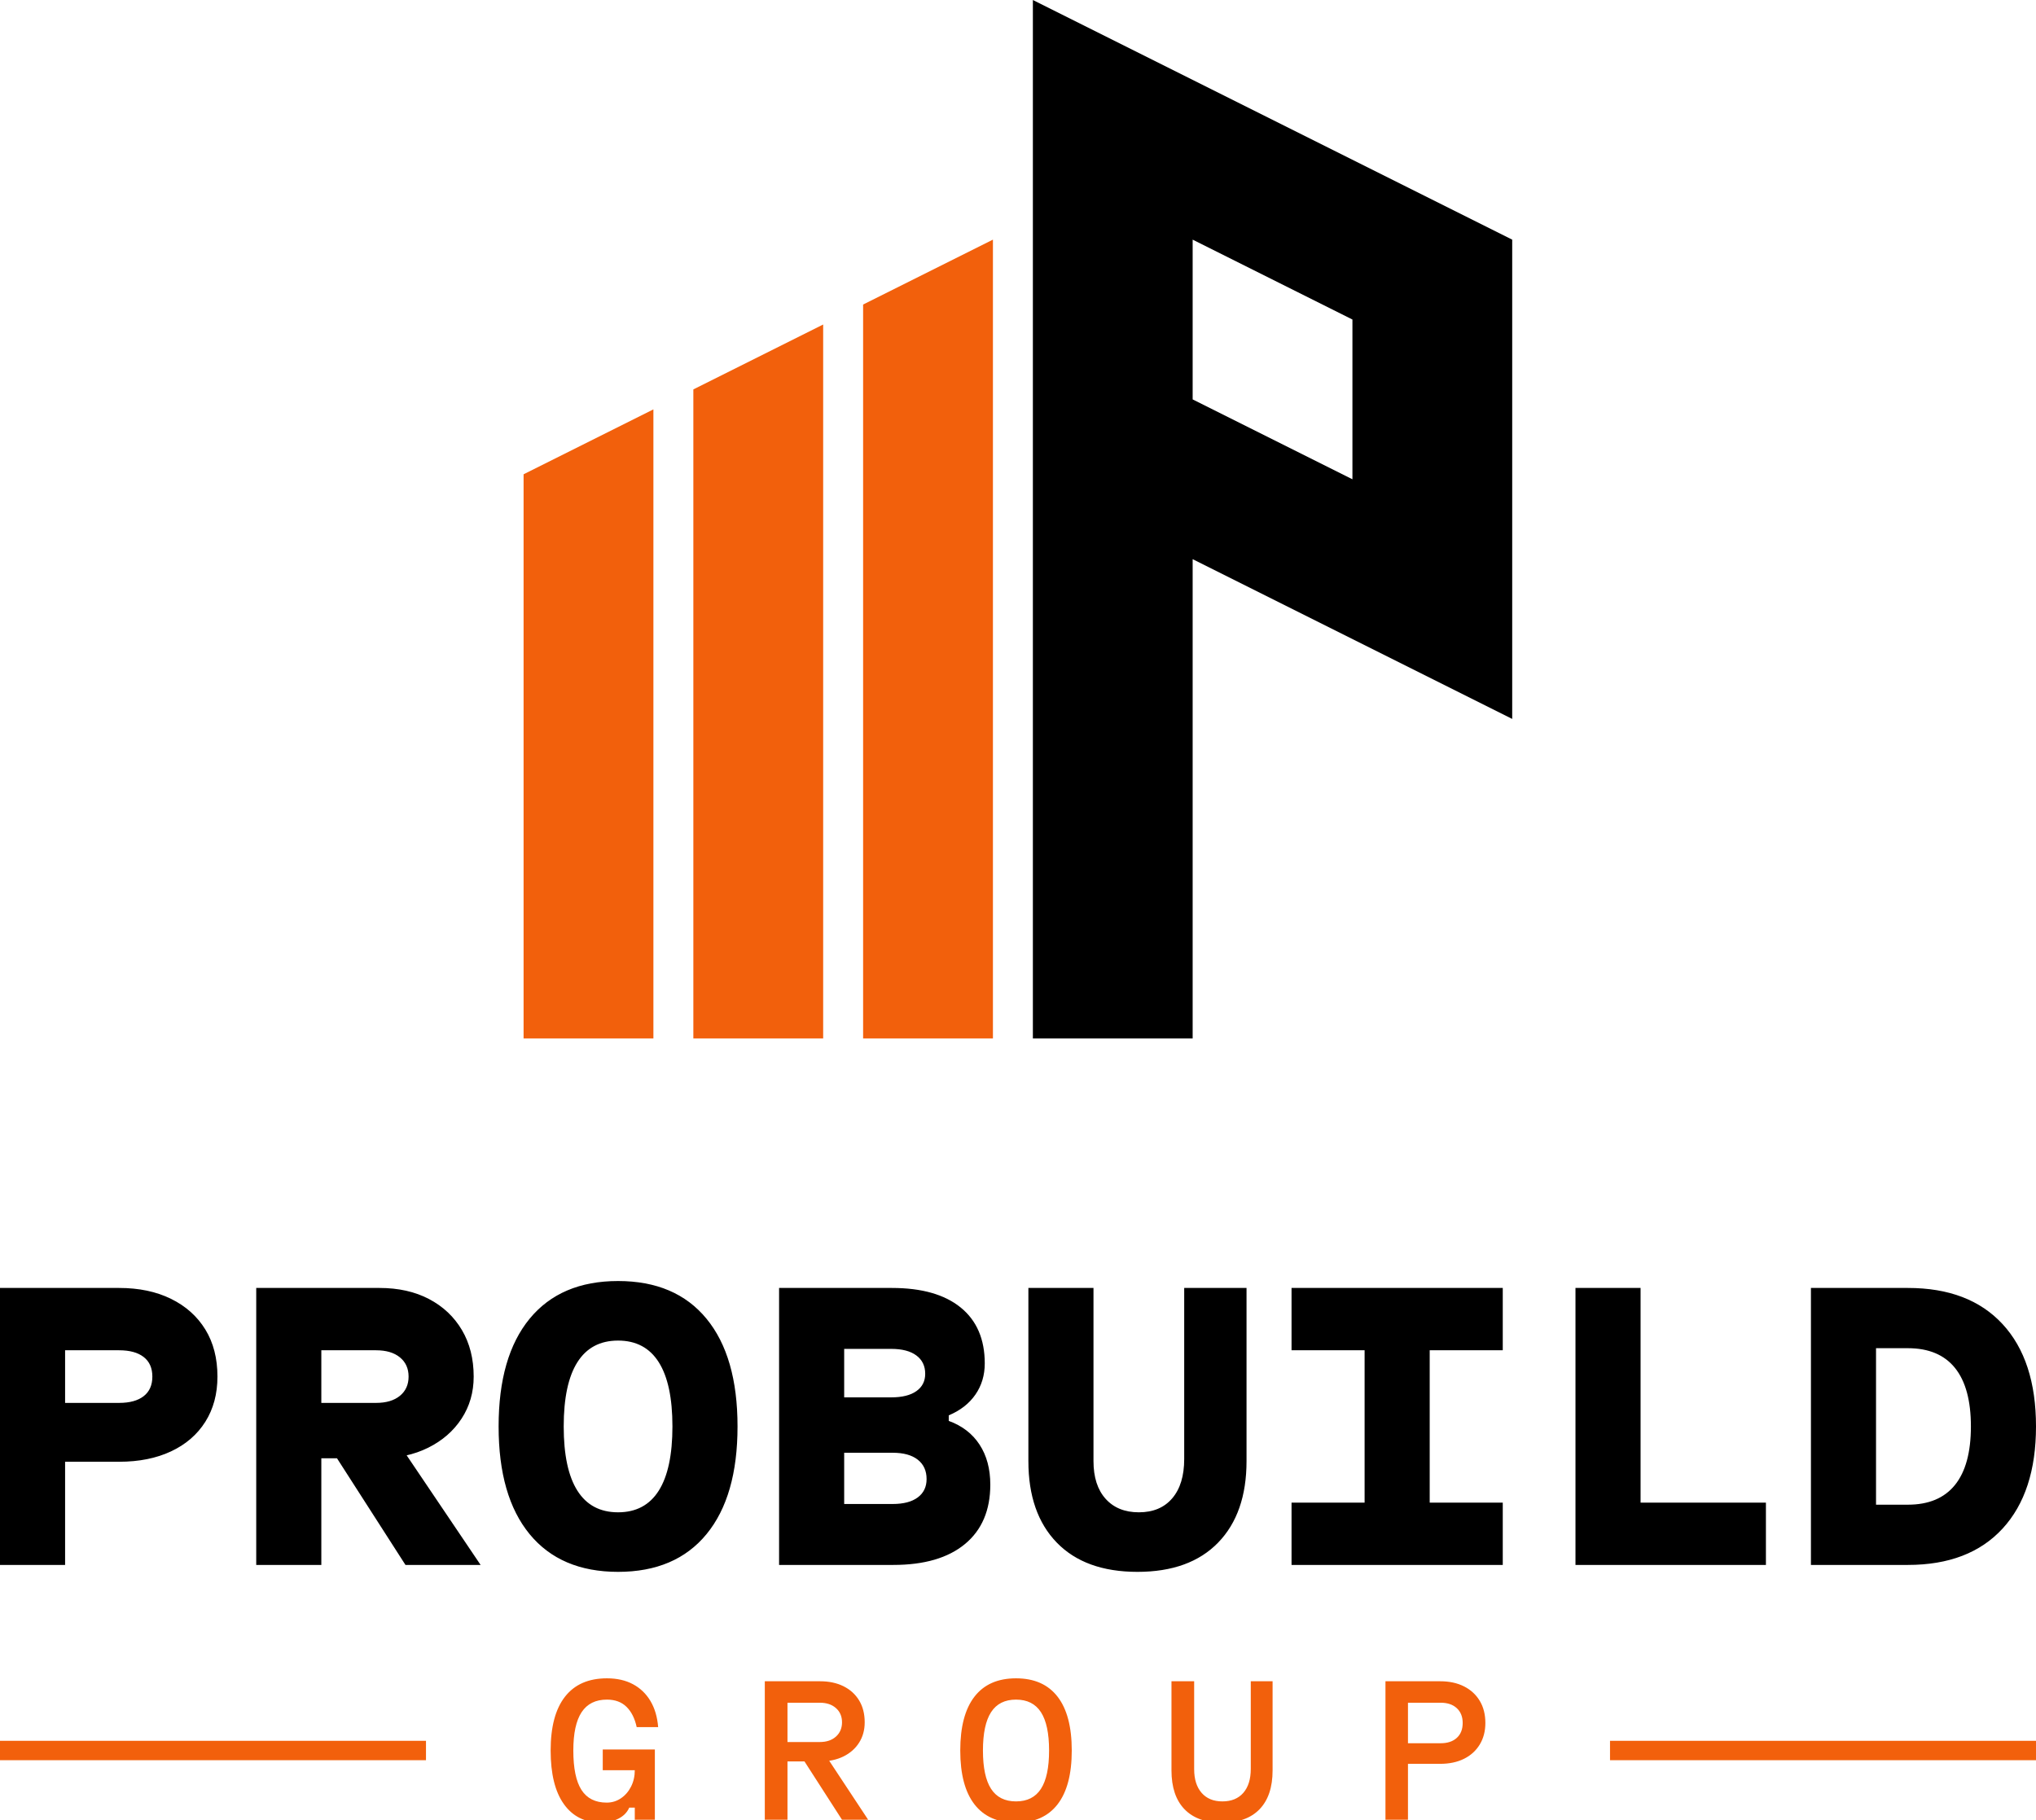
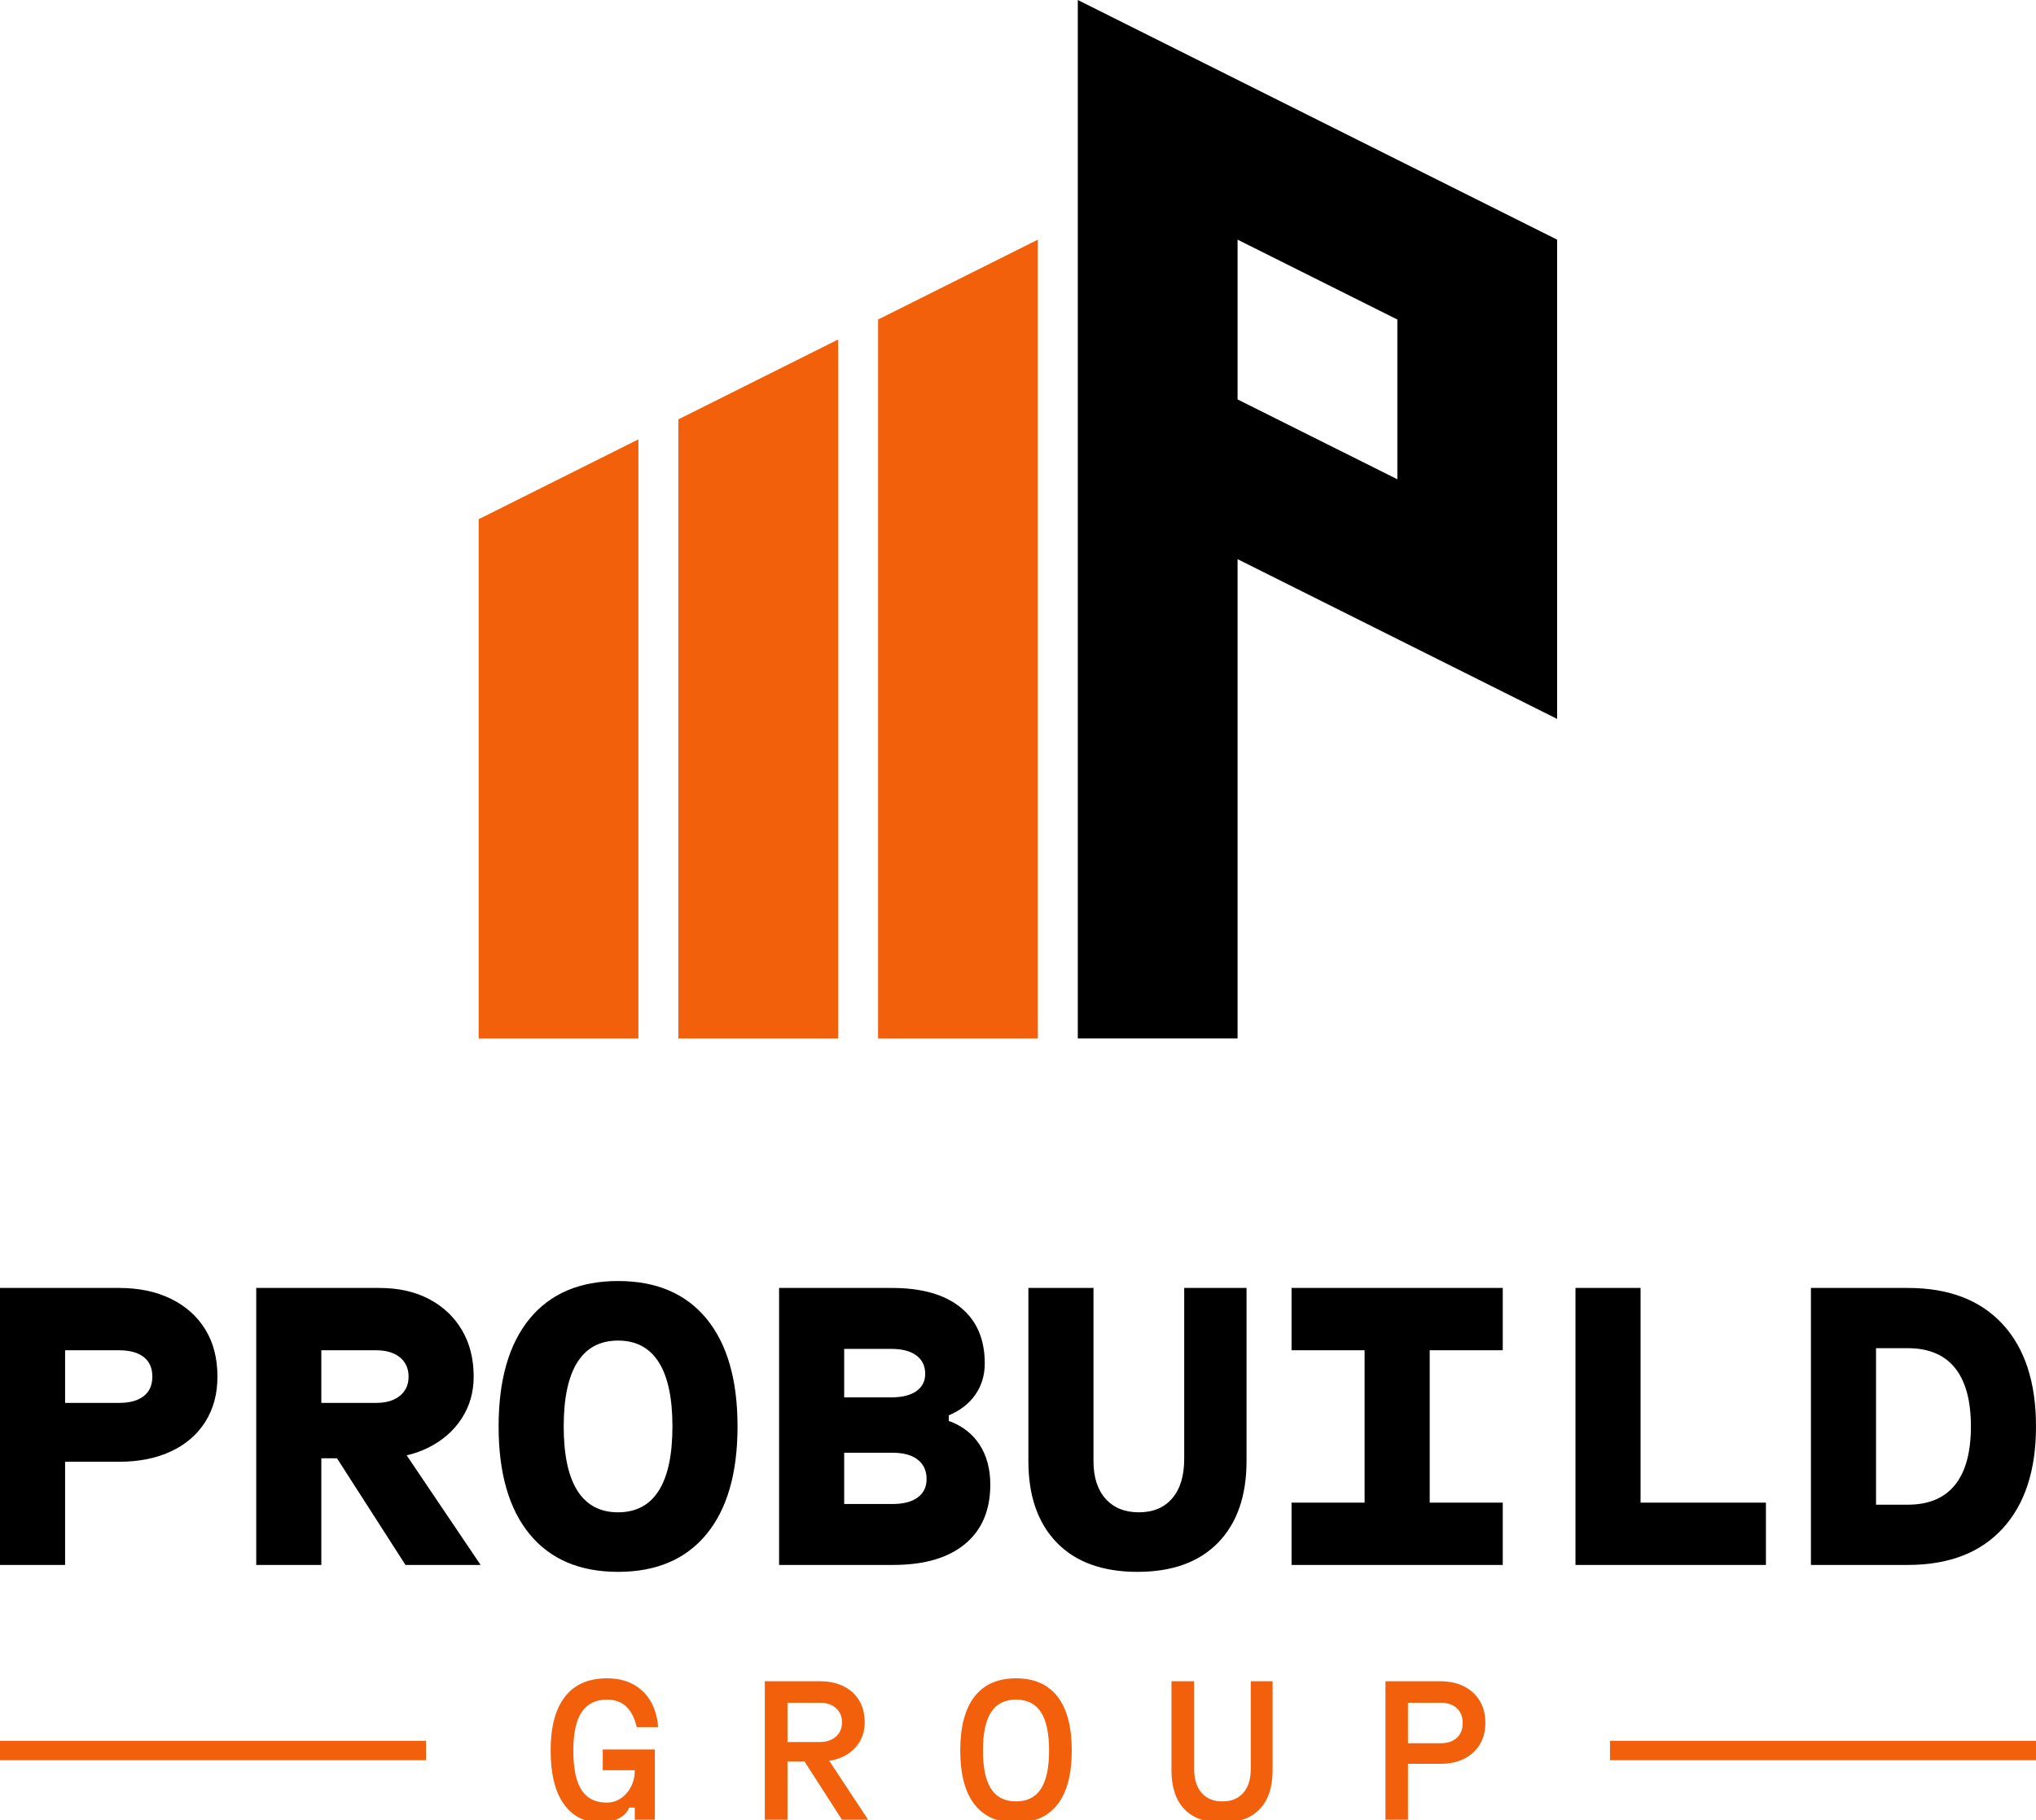
<svg xmlns="http://www.w3.org/2000/svg" viewBox="0 0 294 262.8" width="294" height="262.8" role="img" aria-label="ProBuild Group">
-   <g transform="translate(75.606 0) scale(1.442) translate(-5 -8)">
+   <g transform="translate(69.115 0) scale(1.442) translate(4 -8)">
    <g fill="#F2600C">
-       <path d="M5 55.5L18 49V112H5Z" />
-       <path d="M22 47L35 40.5V112H22Z" />
-       <path d="M39 38.5L52 32V112H39Z" />
+       <path d="M-4 60L12 52V112H-4Z" />
+       <path d="M16 50L32 42V112H16Z" />
+       <path d="M36 40L52 32V112H36Z" />
    </g>
    <path fill="#000000" fill-rule="evenodd" d="M56 8L104 32V80L72 64V112H56Z M72 32L88 40V56L72 48Z" />
  </g>
  <path fill="#000000" d="M0.0 226.0V186.0H17.2Q21.5 186.0 24.7 187.575Q27.9 189.15 29.65 192.0Q31.4 194.85 31.4 198.8Q31.4 202.55 29.65 205.325Q27.9 208.1 24.7 209.6Q21.5 211.1 17.2 211.1H9.4V226.0ZM9.4 202.6H17.2Q19.5 202.6 20.75 201.625Q22.0 200.65 22.0 198.8Q22.0 196.95 20.75 195.975Q19.5 195.0 17.2 195.0H9.4ZM37.0 226.0V186.0H54.8Q58.9 186.0 61.95 187.6Q65.0 189.2 66.7 192.075Q68.4 194.95 68.4 198.8Q68.4 202.2 66.65 204.875Q64.9 207.55 61.825 209.075Q58.75 210.6 54.8 210.6H46.4V226.0ZM58.55 226.0 47.7 209.1H58.0L69.4 226.0ZM46.4 202.6H54.3Q56.5 202.6 57.75 201.575Q59.0 200.55 59.0 198.8Q59.0 197.05 57.75 196.025Q56.5 195.0 54.3 195.0H46.4ZM89.25 227.0Q80.95 227.0 76.475 221.55Q72.0 216.1 72.0 206.0Q72.0 195.9 76.475 190.45Q80.95 185.0 89.25 185.0Q97.55 185.0 102.025 190.45Q106.5 195.9 106.5 206.0Q106.5 216.1 102.025 221.55Q97.55 227.0 89.25 227.0ZM89.25 218.4Q93.15 218.4 95.125 215.275Q97.1 212.15 97.1 206.0Q97.1 199.85 95.125 196.725Q93.15 193.6 89.25 193.6Q85.35 193.6 83.375 196.725Q81.4 199.85 81.4 206.0Q81.4 212.15 83.375 215.275Q85.35 218.4 89.25 218.4ZM112.5 226.0V186.0H128.8Q135.25 186.0 138.725 188.825Q142.2 191.65 142.2 196.9Q142.2 199.45 140.85 201.4Q139.5 203.35 137.0 204.4V205.2Q139.9 206.25 141.45 208.625Q143.0 211.0 143.0 214.4Q143.0 219.95 139.35 222.975Q135.7 226.0 129.0 226.0ZM121.9 217.2H128.9Q131.25 217.2 132.525 216.25Q133.8 215.3 133.8 213.6Q133.8 211.8 132.525 210.8Q131.25 209.8 128.9 209.8H121.9ZM121.9 201.8H128.7Q131.05 201.8 132.325 200.9Q133.6 200.0 133.6 198.4Q133.6 196.7 132.325 195.75Q131.05 194.8 128.7 194.8H121.9ZM148.5 186.0H157.9V211.0Q157.9 214.5 159.65 216.45Q161.4 218.4 164.45 218.4Q167.55 218.4 169.275 216.375Q171.0 214.35 171.0 210.7V186.0H180.0V211.0Q180.0 218.55 175.9 222.775Q171.8 227.0 164.25 227.0Q156.7 227.0 152.6 222.775Q148.5 218.55 148.5 211.0ZM186.5 226.0V217.0H197.05V195.0H186.5V186.0H217.0V195.0H206.45V217.0H217.0V226.0ZM227.5 226.0V186.0H236.9V217.0H255.0V226.0ZM261.5 226.0V186.0H275.5Q284.35 186.0 289.175 191.225Q294.0 196.45 294.0 206.0Q294.0 215.5 289.175 220.75Q284.35 226.0 275.5 226.0ZM270.9 217.3H275.5Q280.0 217.3 282.3 214.45Q284.6 211.6 284.6 206.0Q284.6 200.4 282.3 197.55Q280.0 194.7 275.5 194.7H270.9Z" />
  <g fill="#F2600C">
    <rect x="0" y="251.4" width="61.513" height="2.8" />
    <rect x="232.488" y="251.4" width="61.513" height="2.8" />
    <path d="M86.713 263.2Q83.312 263.2 81.412 260.525Q79.513 257.85 79.513 252.8Q79.513 247.675 81.588 245.025Q83.663 242.375 87.638 242.375Q89.812 242.375 91.4 243.225Q92.988 244.075 93.925 245.65Q94.863 247.225 95.038 249.425H91.938Q91.538 247.55 90.475 246.5Q89.413 245.45 87.638 245.45Q85.188 245.45 83.988 247.263Q82.788 249.075 82.788 252.8Q82.788 256.65 83.963 258.488Q85.138 260.325 87.613 260.325Q88.738 260.325 89.663 259.7Q90.588 259.075 91.125 258.012Q91.663 256.95 91.663 255.65H87.038V252.65H94.562V262.8H91.663V261.05H90.863Q90.413 262.075 89.312 262.637Q88.213 263.2 86.713 263.2ZM110.438 262.8V242.8H118.413Q120.363 242.8 121.812 243.525Q123.263 244.25 124.062 245.575Q124.863 246.9 124.863 248.725Q124.863 250.4 124.05 251.675Q123.238 252.95 121.788 253.663Q120.338 254.375 118.413 254.375H113.713V262.8ZM121.588 262.8 115.812 253.825H119.438L125.363 262.8ZM113.713 251.575H118.388Q119.838 251.575 120.713 250.788Q121.588 250.0 121.588 248.725Q121.588 247.45 120.713 246.675Q119.838 245.9 118.388 245.9H113.713ZM146.713 263.225Q142.763 263.225 140.713 260.575Q138.662 257.925 138.662 252.8Q138.662 247.675 140.713 245.025Q142.763 242.375 146.713 242.375Q150.662 242.375 152.713 245.025Q154.763 247.675 154.763 252.8Q154.763 257.925 152.713 260.575Q150.662 263.225 146.713 263.225ZM146.713 260.15Q149.138 260.15 150.312 258.338Q151.488 256.525 151.488 252.8Q151.488 249.075 150.312 247.263Q149.138 245.45 146.713 245.45Q144.287 245.45 143.113 247.263Q141.938 249.075 141.938 252.8Q141.938 256.525 143.113 258.338Q144.287 260.15 146.713 260.15ZM169.162 242.8H172.438V255.5Q172.438 257.675 173.512 258.913Q174.588 260.15 176.513 260.15Q178.463 260.15 179.538 258.913Q180.613 257.675 180.613 255.45V242.8H183.763V255.675Q183.763 259.325 181.888 261.275Q180.013 263.225 176.463 263.225Q172.912 263.225 171.037 261.275Q169.162 259.325 169.162 255.675ZM200.062 262.8V242.8H207.963Q209.938 242.8 211.4 243.538Q212.863 244.275 213.675 245.625Q214.488 246.975 214.488 248.825Q214.488 250.6 213.675 251.938Q212.863 253.275 211.4 254.0Q209.938 254.725 207.963 254.725H203.312V262.8ZM203.312 251.75H208.037Q209.513 251.75 210.363 250.975Q211.213 250.2 211.213 248.825Q211.213 247.475 210.363 246.688Q209.513 245.9 208.037 245.9H203.312Z" />
  </g>
</svg>
